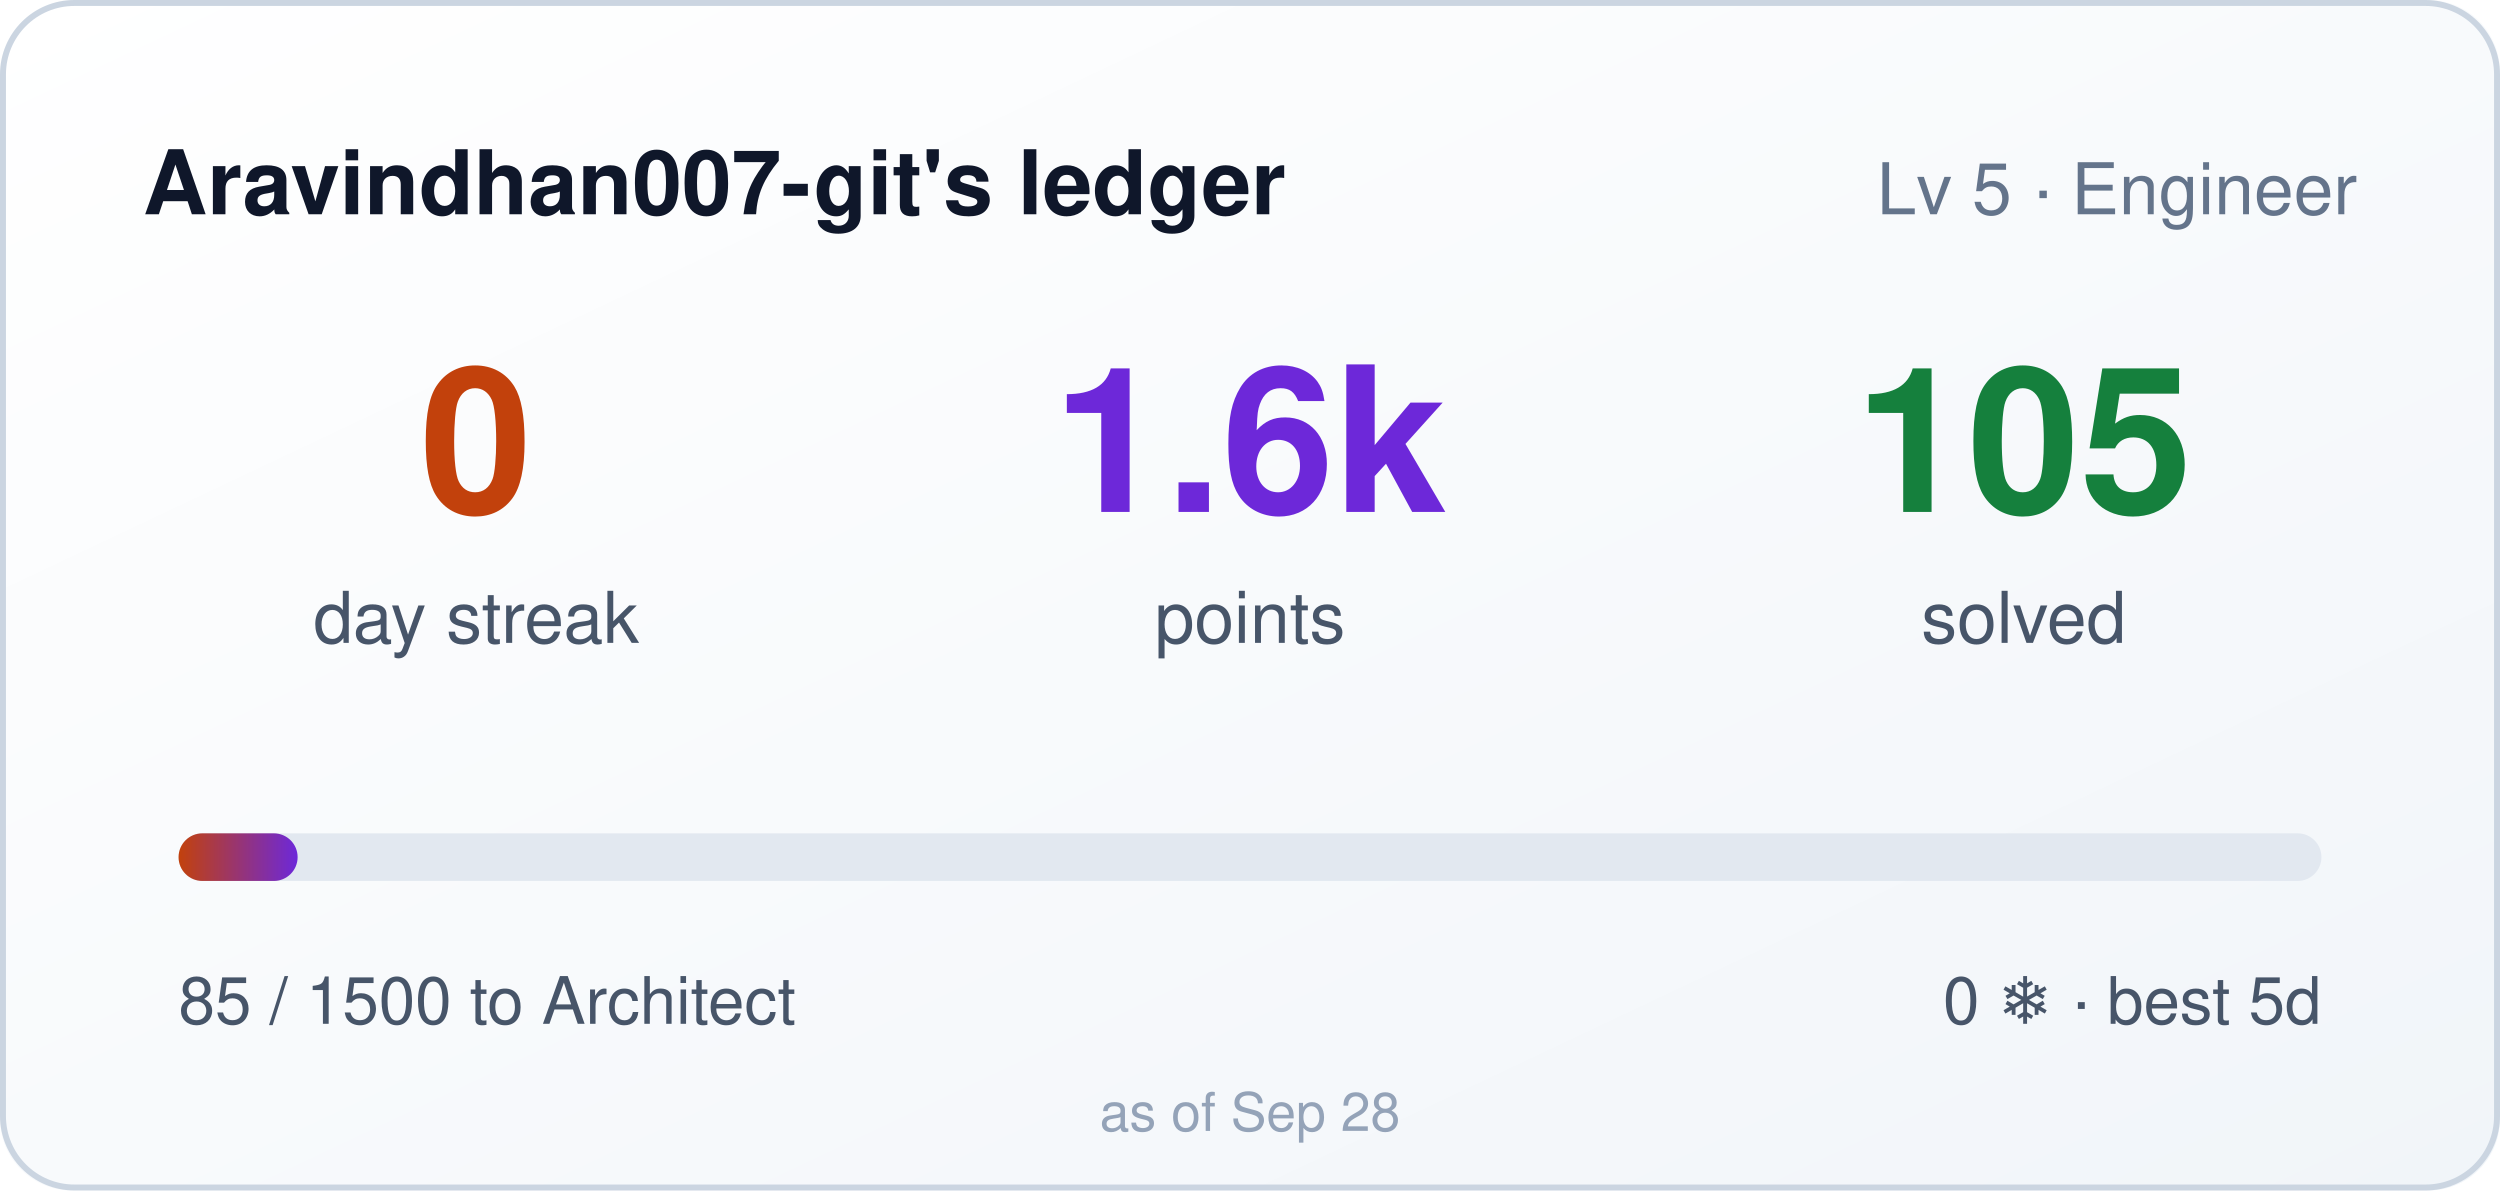
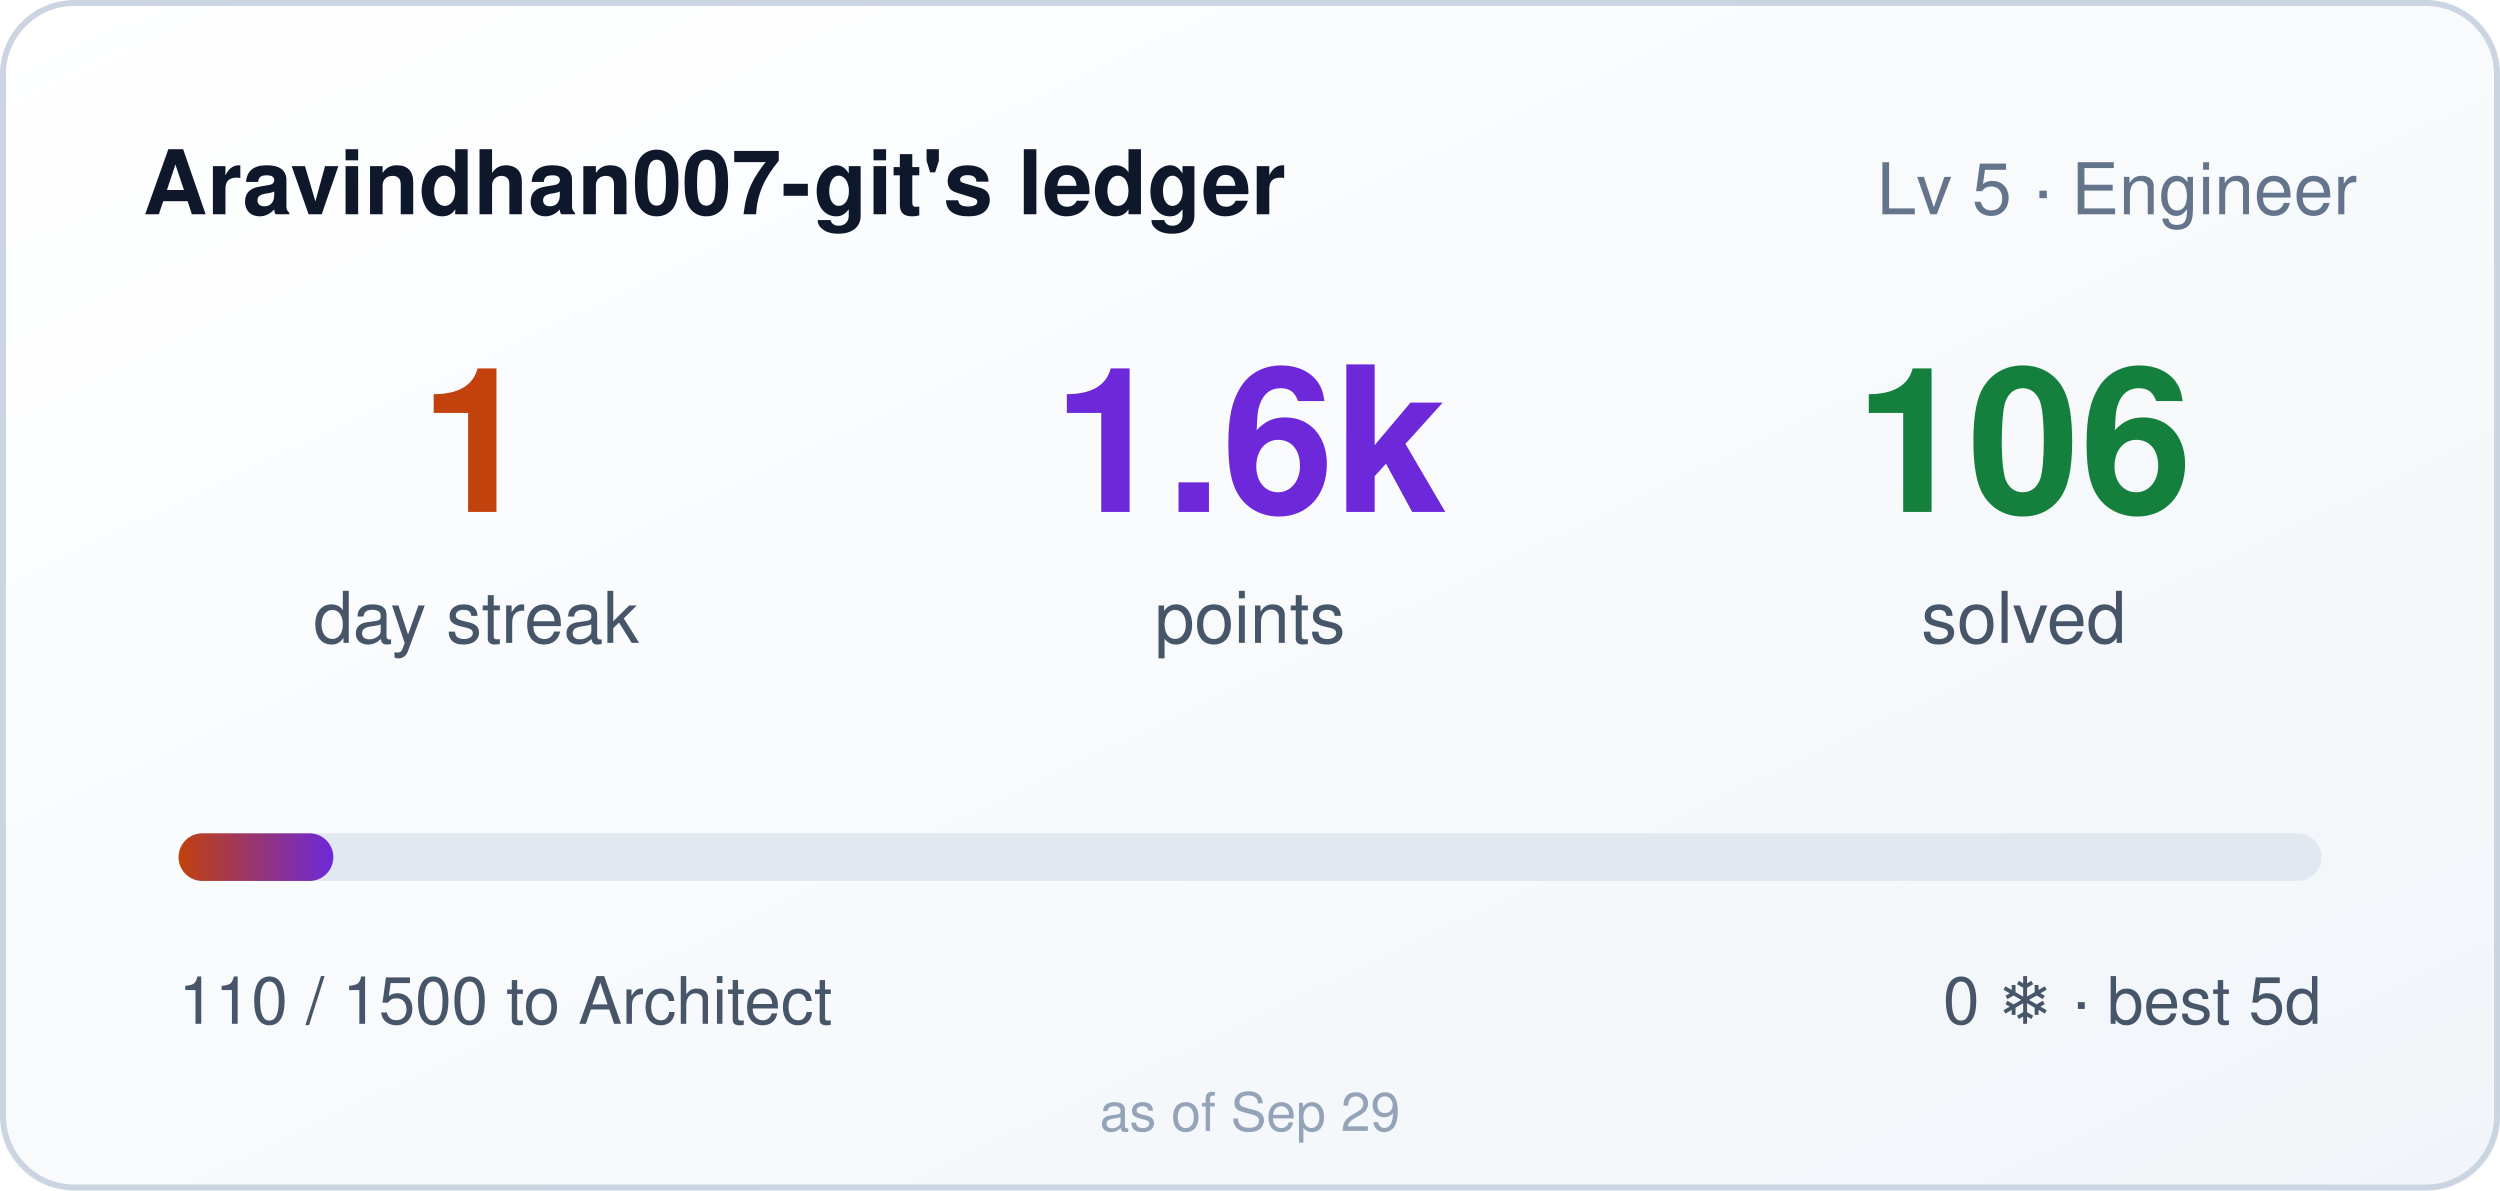
- <svg xmlns="http://www.w3.org/2000/svg" width="420" height="200" role="img" aria-label="Aravindhan007-git's ledger: 0 day streak, 1585 points">
+ <svg xmlns="http://www.w3.org/2000/svg" width="420" height="200" role="img" aria-label="Aravindhan007-git's ledger: 1 day streak, 1610 points">
  <style>
    .bar,.n{transform-box:fill-box}
    .bar{transform-origin:left center}
    @media (prefers-reduced-motion: no-preference){
      .bar{animation:cl-grow .9s cubic-bezier(.22,1,.36,1) both}
      .n{animation:cl-rise .5s ease-out both}
      .n2{animation-delay:.08s}
      .n3{animation-delay:.16s}
    }
    @keyframes cl-grow{from{transform:scaleX(0)}to{transform:scaleX(1)}}
    @keyframes cl-rise{from{opacity:0;transform:translateY(6px)}to{opacity:1;transform:none}}
  </style>
  <defs>
    <linearGradient id="bg" x1="0" y1="0" x2="1" y2="1">
      <stop offset="0" stop-color="#ffffff" />
      <stop offset="1" stop-color="#f1f5f9" />
    </linearGradient>
    <linearGradient id="bar" x1="0" y1="0" x2="1" y2="0">
      <stop offset="0" stop-color="#c2410c" />
      <stop offset="1" stop-color="#6d28d9" />
    </linearGradient>
  </defs>
  <rect width="420" height="200" rx="12" fill="url(#bg)" />
  <rect x="0.5" y="0.5" width="419" height="199" rx="12" fill="none" stroke="#cbd5e1" />
  <text x="24" y="36" fill="#0f172a" font-size="15" font-weight="600" font-family="Segoe UI,Helvetica,Arial,sans-serif">Aravindhan007-git's ledger</text>
  <text x="396" y="36" fill="#64748b" font-size="12" text-anchor="end" font-family="Segoe UI,Helvetica,Arial,sans-serif">Lv 5 · Engineer</text>
  <g font-family="Segoe UI,Helvetica,Arial,sans-serif">
-     <text class="n n1" x="80" y="86" fill="#c2410c" font-size="34" font-weight="700" text-anchor="middle">0</text>
+     <text class="n n1" x="80" y="86" fill="#c2410c" font-size="34" font-weight="700" text-anchor="middle">1</text>
    <text x="80" y="108" fill="#475569" font-size="12" text-anchor="middle">day streak</text>
    <text class="n n2" x="210" y="86" fill="#6d28d9" font-size="34" font-weight="700" text-anchor="middle">1.6k</text>
    <text x="210" y="108" fill="#475569" font-size="12" text-anchor="middle">points</text>
-     <text class="n n3" x="340" y="86" fill="#15803d" font-size="34" font-weight="700" text-anchor="middle">105</text>
+     <text class="n n3" x="340" y="86" fill="#15803d" font-size="34" font-weight="700" text-anchor="middle">106</text>
    <text x="340" y="108" fill="#475569" font-size="12" text-anchor="middle">solved</text>
  </g>
  <rect x="30" y="140" width="360" height="8" rx="4" fill="#e2e8f0" />
-   <rect class="bar" x="30" y="140" width="20" height="8" rx="4" fill="url(#bar)" />
-   <text x="30" y="172" fill="#475569" font-size="11" font-family="Segoe UI,Helvetica,Arial,sans-serif">85 / 1500 to Architect</text>
+   <rect class="bar" x="30" y="140" width="26" height="8" rx="4" fill="url(#bar)" />
+   <text x="30" y="172" fill="#475569" font-size="11" font-family="Segoe UI,Helvetica,Arial,sans-serif">110 / 1500 to Architect</text>
  <text x="390" y="172" fill="#475569" font-size="11" text-anchor="end" font-family="Segoe UI,Helvetica,Arial,sans-serif">0 ❄ · best 5d</text>
-   <text x="210" y="190" fill="#94a3b8" font-size="9" text-anchor="middle" font-family="Segoe UI,Helvetica,Arial,sans-serif">as of Sep 28</text>
+   <text x="210" y="190" fill="#94a3b8" font-size="9" text-anchor="middle" font-family="Segoe UI,Helvetica,Arial,sans-serif">as of Sep 29</text>
</svg>
